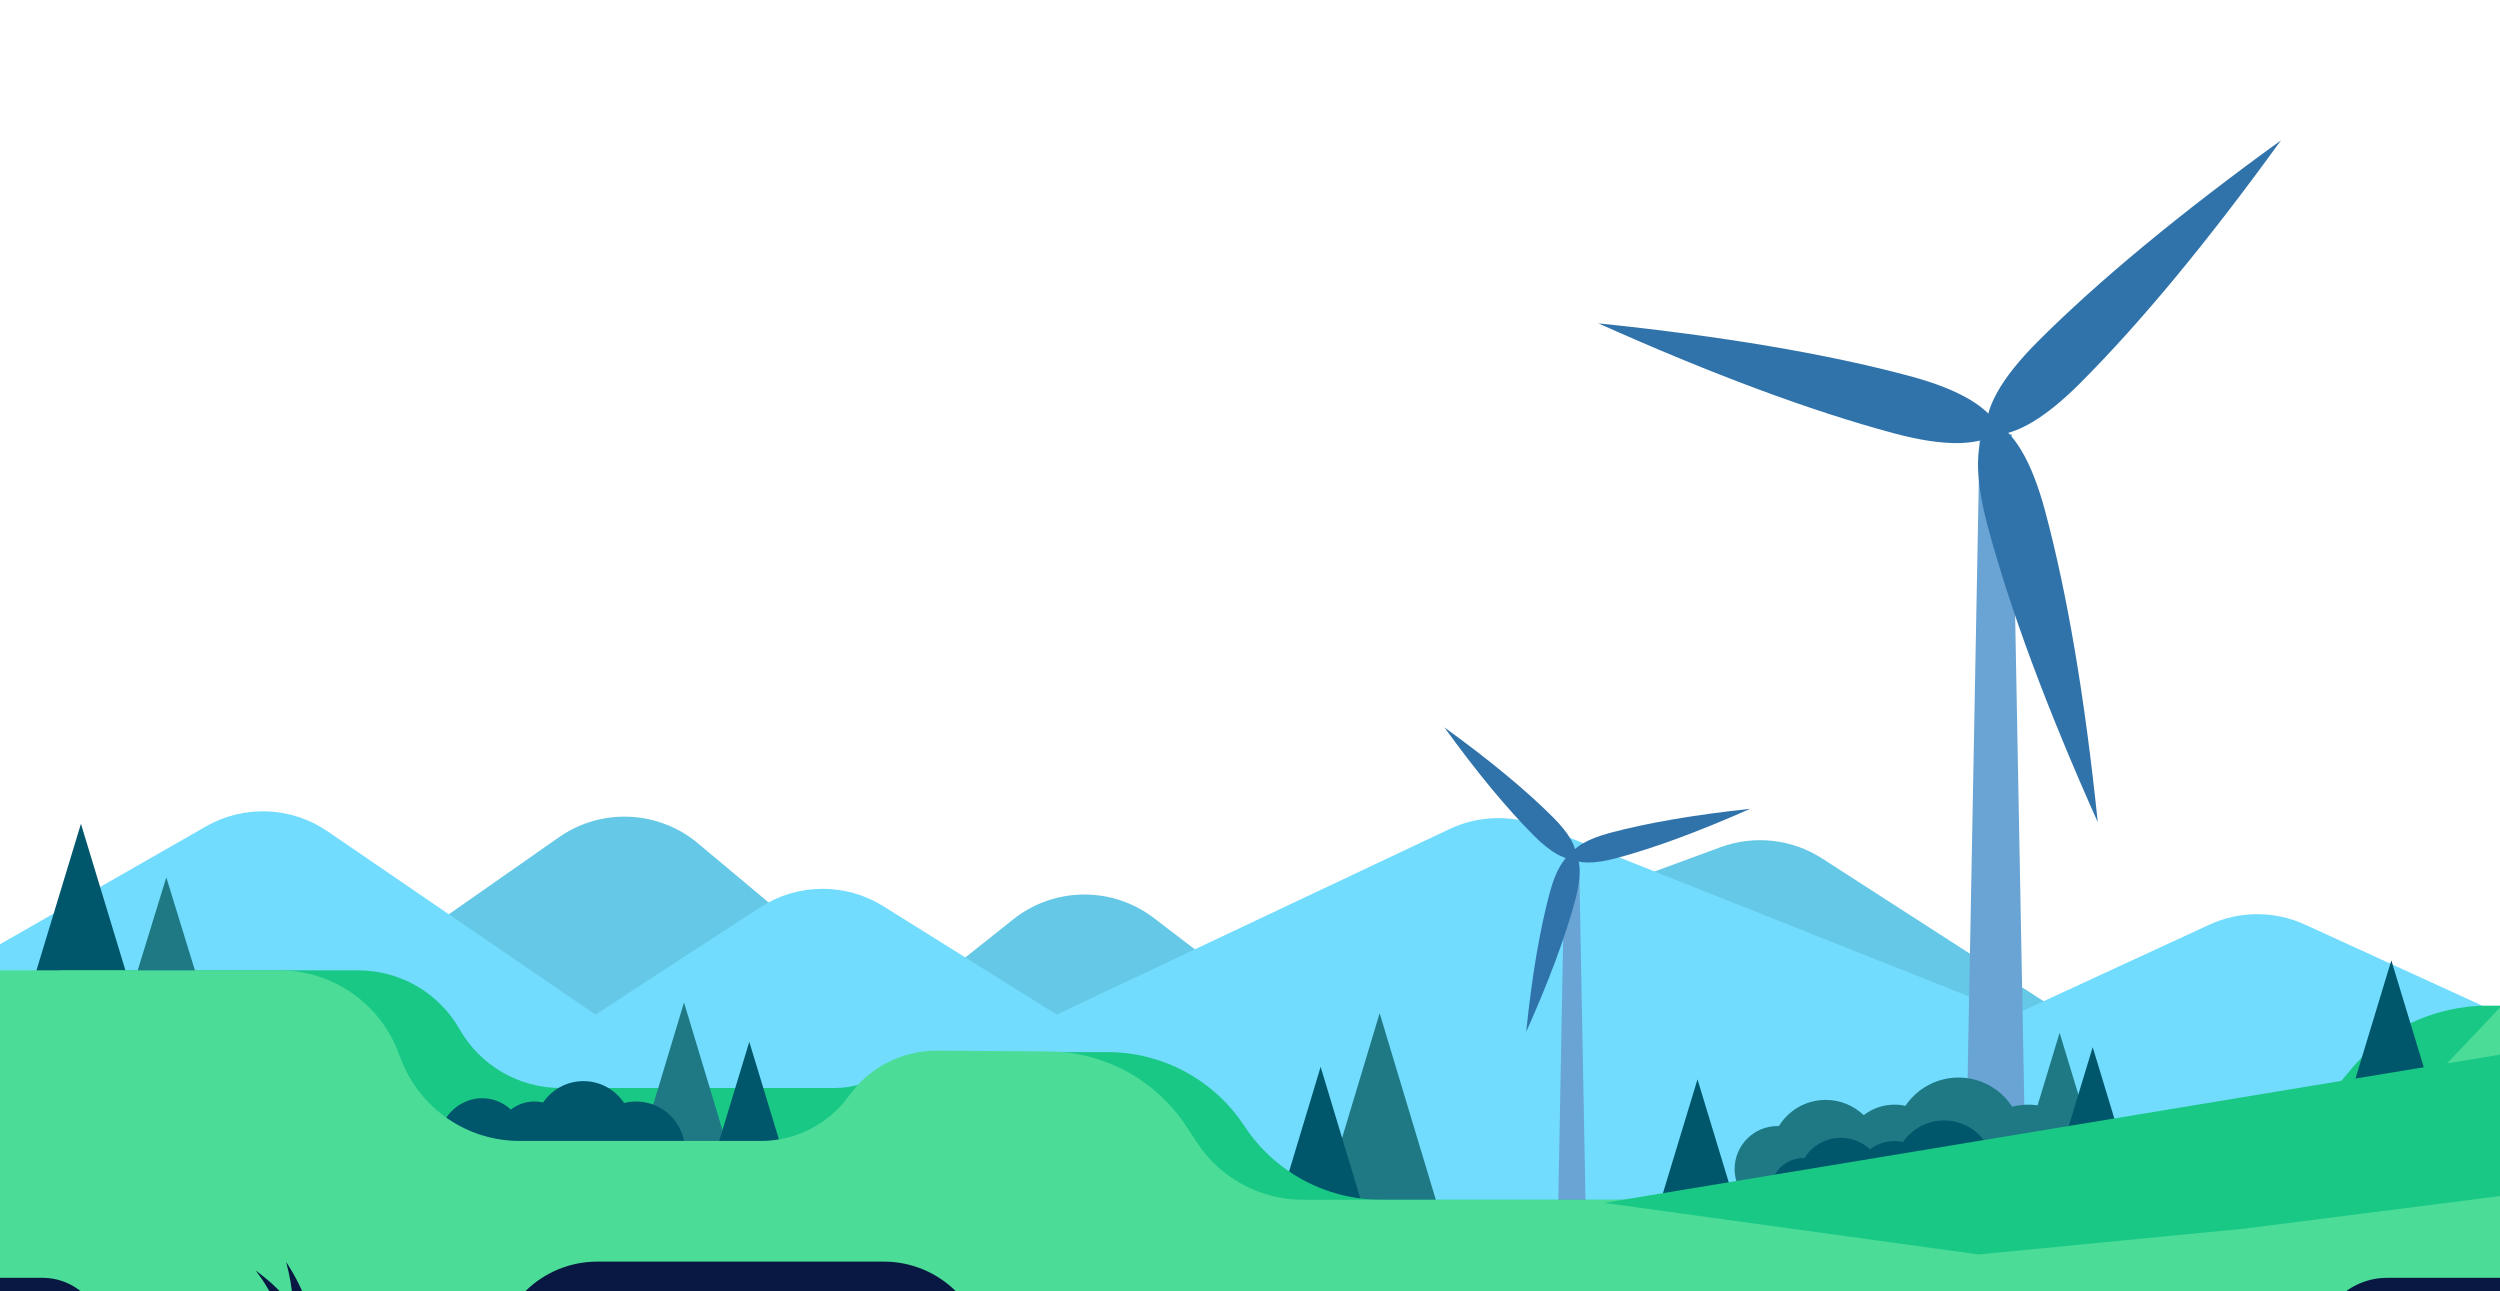
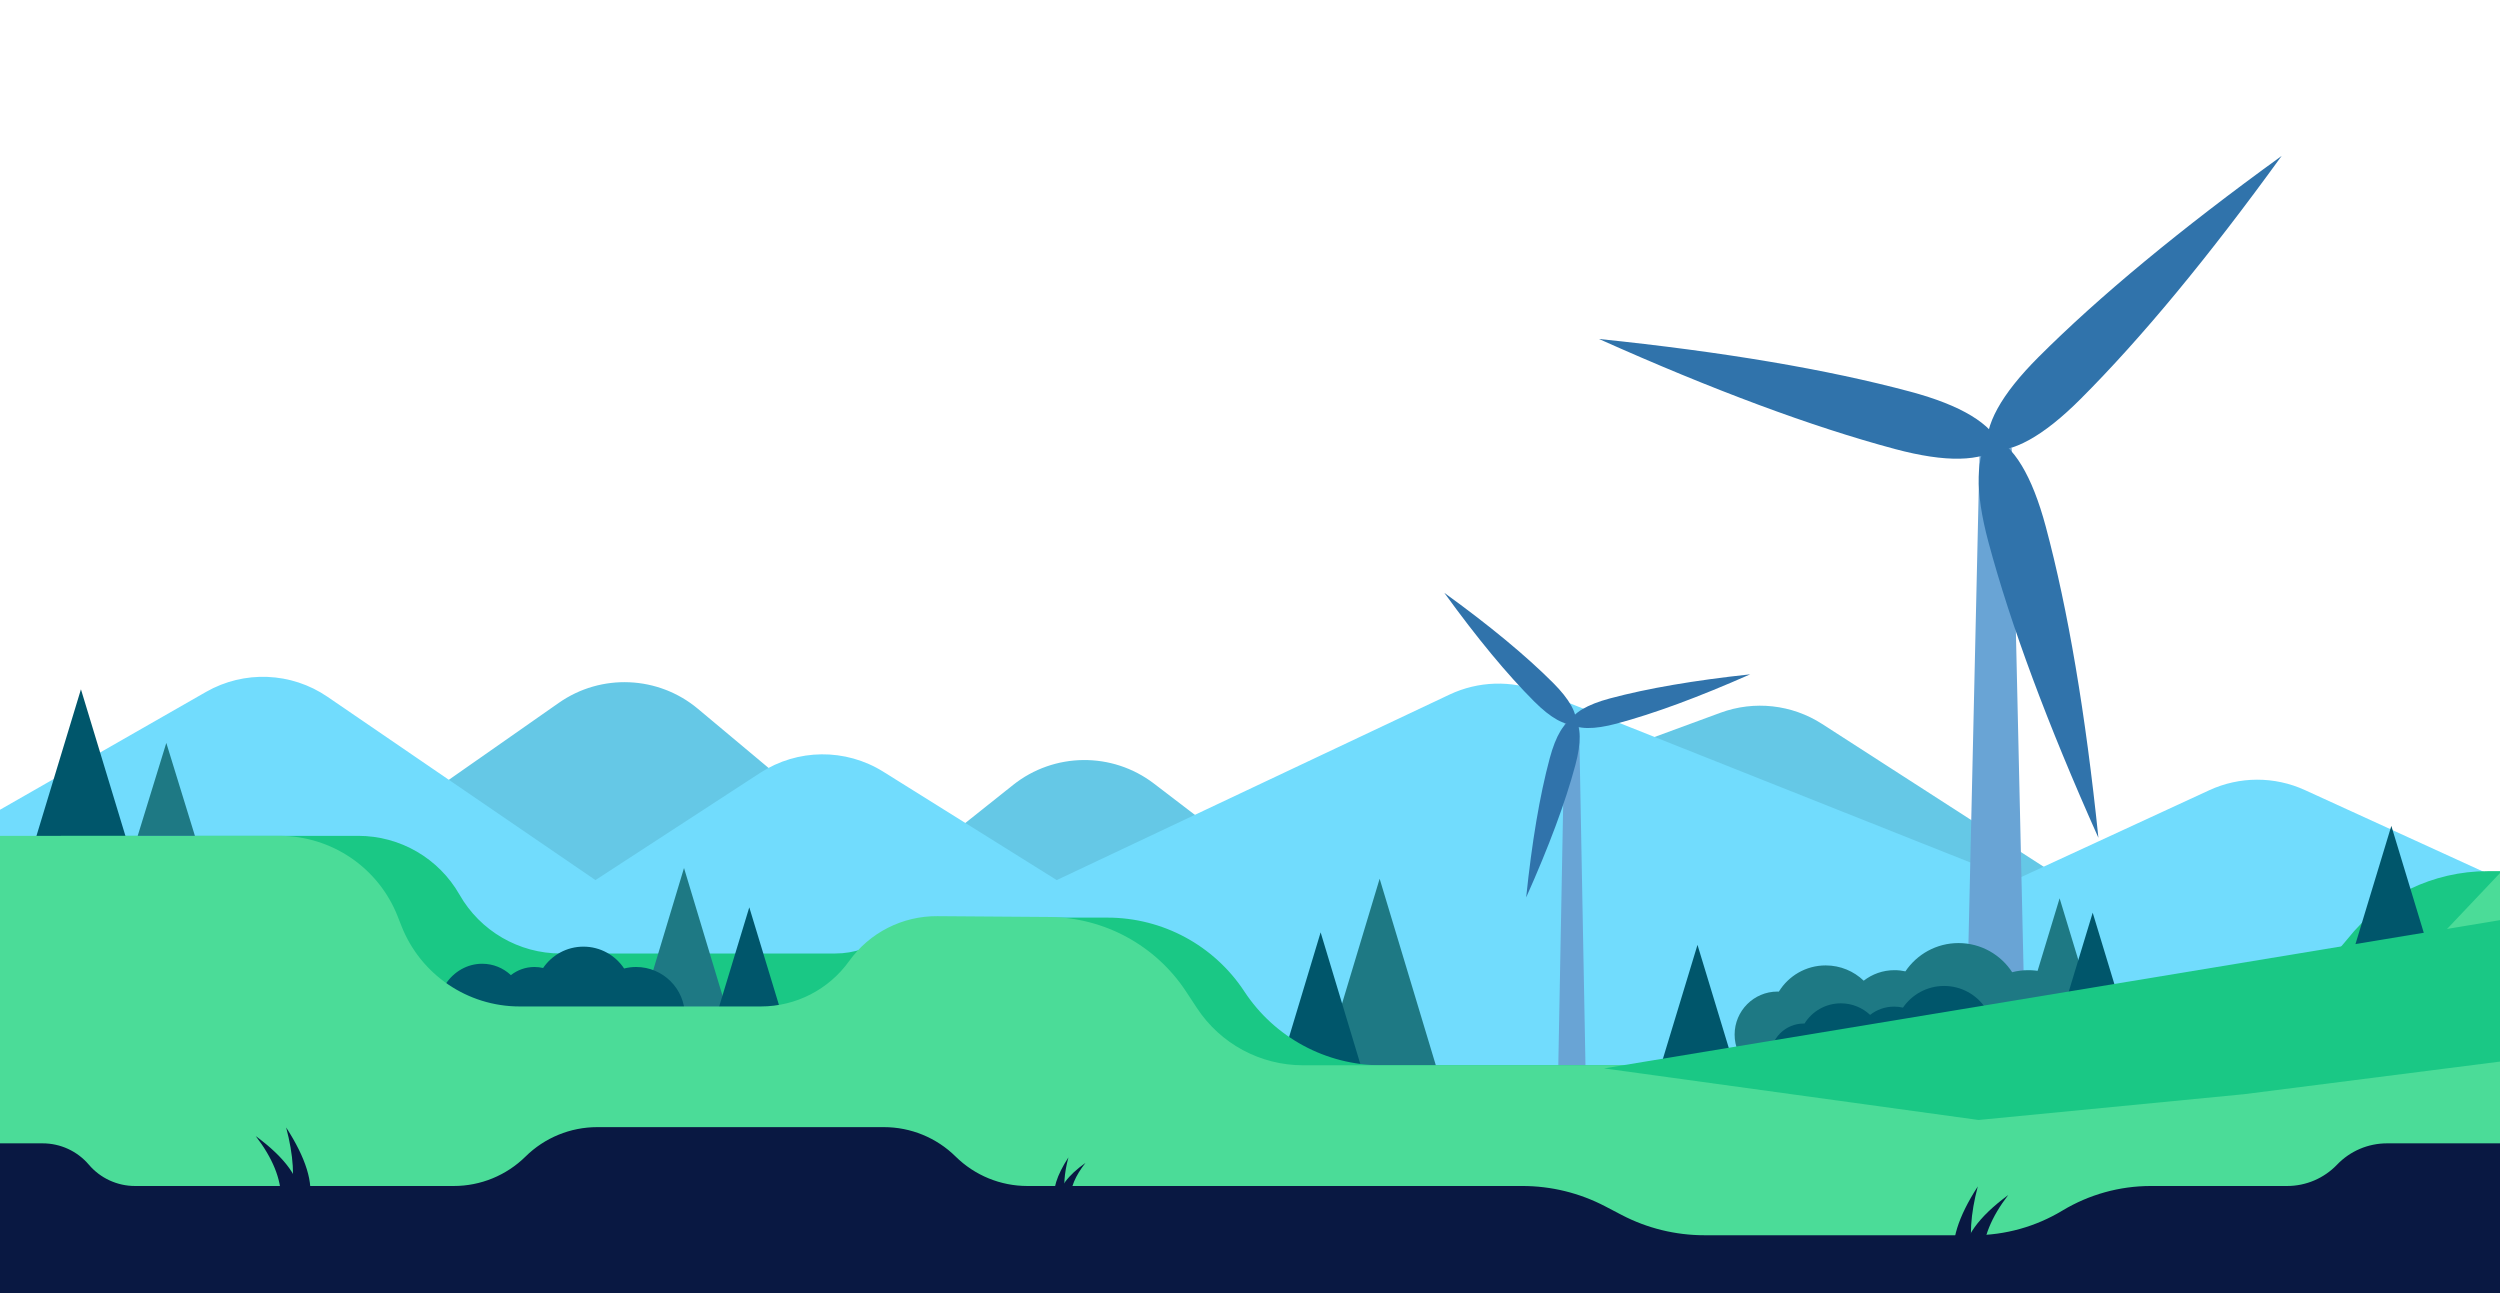
- <svg xmlns="http://www.w3.org/2000/svg" width="1399" height="722" viewBox="0 0 1399 722">
-   <g fill="none" fill-rule="evenodd" transform="translate(0 66)">
-     <path fill="#65C8E6" fill-rule="nonzero" d="M230.164,460.335 L312.719,402.575 C336.447,385.973 368.374,387.35 390.581,405.934 L502.637,499.707 L566.915,448.527 C589.9,430.225 622.404,429.903 645.747,447.747 L713.723,499.707 L962.797,408.1 C981.679,401.156 1002.729,403.48 1019.637,414.376 L1152.05,499.707 L1374.982,499.707 L1374.982,656 L230.164,656 L230.164,460.335 Z" />
-     <path fill="#71DCFD" fill-rule="nonzero" d="M0,462.394 L115.284,396.455 C136.6,384.264 163.016,385.326 183.282,399.19 L333.208,501.754 L425.388,441.753 C446.278,428.156 473.166,427.907 494.304,441.115 L591.345,501.754 L811.141,397.948 C827.196,390.366 845.681,389.784 862.182,396.343 L1127.375,501.754 L1236.3,451.475 C1253.266,443.643 1272.809,443.607 1289.804,451.377 L1400,501.754 L1400,658 L0,658 L0,462.394 Z" />
-     <polygon fill="#69A4D5" fill-rule="nonzero" points="1107.834 177 1125.761 177 1134.811 659 1098.785 659" />
-     <g class="turbine-big" fill="#3073AB" fill-rule="nonzero" transform="translate(889.635)">
+ <svg xmlns="http://www.w3.org/2000/svg" width="1400" height="724" viewBox="0 0 1399 722">
+   <g fill="none" transform="translate(0 74)">
+     <path fill="#65C8E6" d="M230.164,376.335 L312.719,318.575 C336.447,301.973 368.374,303.35 390.581,321.934 L502.637,415.707 L566.915,364.527 C589.9,346.225 622.404,345.903 645.747,363.747 L713.723,415.707 L962.797,324.1 C981.679,317.156 1002.729,319.48 1019.637,330.376 L1152.05,415.707 L1374.982,415.707 L1374.982,572 L230.164,572 L230.164,376.335 Z" />
+     <path fill="#71DCFD" d="M0,378.394 L115.284,312.455 C136.6,300.264 163.016,301.326 183.282,315.19 L333.208,417.754 L425.388,357.753 C446.278,344.156 473.166,343.907 494.304,357.115 L591.345,417.754 L811.141,313.948 C827.196,306.366 845.681,305.784 862.182,312.343 L1127.375,417.754 L1236.3,367.475 C1253.266,359.643 1272.809,359.607 1289.804,367.377 L1400,417.754 L1400,574 L0,574 L0,378.394 Z" />
+     <polygon fill="#69A4D5" points="1107.834 176 1125.761 176 1134.811 575 1098.785 575" />
+     <g class="turbine-big" fill="#3073AB" transform="translate(890)">
      <g>
        <path d="M117.357,28.57 C128.433,37.138 133.971,56.224 133.971,85.827 C133.971,133.92 128.433,192.53 117.357,261.659 C106.28,192.53 100.742,133.92 100.742,85.827 C100.742,56.224 106.28,37.138 117.357,28.57 Z" transform="rotate(105 117.357 145.114)" />
        <path d="M254.106,164.981 C265.183,173.549 270.721,192.635 270.721,222.238 C270.721,270.331 265.183,328.941 254.106,398.07 C243.03,328.941 237.492,270.331 237.492,222.238 C237.492,192.635 243.03,173.549 254.106,164.981 Z" transform="rotate(-15 254.106 281.526)" />
        <path d="M304.397,-21.617 C315.473,-13.049 321.011,6.037 321.011,35.64 C321.011,83.733 315.473,142.343 304.397,211.472 C293.321,142.343 287.783,83.733 287.783,35.64 C287.783,6.037 293.321,-13.049 304.397,-21.617 Z" transform="rotate(-135 304.397 94.927)" />
      </g>
    </g>
-     <polygon fill="#69A4D5" fill-rule="nonzero" points="875.644 412 883.612 412 887.634 627 871.623 627" />
-     <g class="turbine-small" fill="#3073AB" fill-rule="nonzero" transform="translate(802.573 335)">
+     <polygon fill="#69A4D5" points="875.644 328 883.612 328 887.634 543 871.623 543" />
+     <g class="turbine-small" fill="#3073AB" transform="translate(802.573 251)">
      <g>
        <path d="M42.504,-9.244 C47.45,-5.414 49.924,3.116 49.924,16.346 C49.924,37.84 47.45,64.035 42.504,94.93 C37.557,64.035 35.084,37.84 35.084,16.346 C35.084,3.116 37.557,-5.414 42.504,-9.244 Z" transform="rotate(135 42.504 42.843)" />
        <path d="M64.95,74.07 C69.896,77.899 72.37,86.429 72.37,99.66 C72.37,121.154 69.896,147.348 64.95,178.244 C60.003,147.348 57.53,121.154 57.53,99.66 C57.53,86.429 60.003,77.899 64.95,74.07 Z" transform="rotate(15 64.95 126.157)" />
        <path d="M126.098,12.684 C130.959,16.545 133.39,25.147 133.39,38.488 C133.39,60.162 130.959,86.576 126.098,117.731 C121.237,86.576 118.806,60.162 118.806,38.488 C118.806,25.147 121.237,16.545 126.098,12.684 Z" transform="rotate(-105 126.098 65.207)" />
      </g>
    </g>
-     <polygon fill="#1E7984" fill-rule="nonzero" points="739.528 609 804.575 609 772.051 501" />
-     <polygon fill="#00566B" fill-rule="nonzero" points="715.511 609 762.545 609 739.028 531" />
-     <polygon fill="#1E7984" fill-rule="nonzero" points="1133.81 573.731 1171.313 573.731 1152.561 511.946" />
-     <polygon fill="#00566B" fill-rule="nonzero" points="18.537 483.163 72.051 483.163 45.294 395" />
-     <path fill="#1AC885" fill-rule="nonzero" d="M34.024,477 L200.476,477 C223.914,477 245.549,489.567 257.147,509.919 C268.746,530.271 290.381,542.838 313.819,542.838 L467.413,542.838 C478.01,542.838 488.304,539.305 496.664,532.798 C505.024,526.291 515.318,522.758 525.915,522.758 L619.719,522.758 C650.59,522.758 679.386,538.288 696.328,564.074 C713.27,589.861 742.067,605.391 772.937,605.391 L1068.666,605.391 C1080.205,605.391 1090.817,599.072 1096.308,588.931 C1101.8,578.79 1112.412,572.472 1123.951,572.472 L1235.347,572.472 C1265.889,572.472 1294.759,558.536 1313.743,534.629 C1332.748,510.694 1361.618,496.758 1392.16,496.758 L1400,496.758 L1400,734 L34.024,734 L34.024,477 Z" />
-     <path fill="#1E7984" fill-rule="nonzero" d="M995.456,564.149 C1000.883,555.36 1010.588,549.505 1021.658,549.505 C1029.911,549.505 1037.405,552.759 1042.934,558.057 C1047.692,554.363 1053.663,552.165 1060.147,552.165 C1062.249,552.165 1064.298,552.396 1066.268,552.834 C1072.708,543.281 1083.613,537 1095.982,537 C1108.553,537 1119.612,543.488 1126.008,553.306 C1128.882,552.561 1131.896,552.165 1135.002,552.165 C1154.793,552.165 1170.836,568.246 1170.836,588.083 C1170.836,607.919 1154.793,624 1135.002,624 C1122.431,624 1111.371,617.512 1104.976,607.694 C1102.102,608.439 1099.088,608.835 1095.982,608.835 C1088.876,608.835 1082.254,606.762 1076.683,603.187 C1072.042,606.572 1066.327,608.569 1060.147,608.569 C1053.663,608.569 1047.692,606.371 1042.934,602.677 C1037.405,607.975 1029.911,611.229 1021.658,611.229 C1016.836,611.229 1012.274,610.119 1008.211,608.138 C1004.364,610.761 999.719,612.294 994.716,612.294 C981.449,612.294 970.693,601.513 970.693,588.216 C970.693,574.918 981.449,564.138 994.716,564.138 C994.963,564.138 995.21,564.141 995.456,564.149 Z" />
-     <path fill="#00566B" fill-rule="nonzero" d="M1009.818,582.023 C1014.023,575.241 1021.554,570.722 1030.145,570.722 C1036.479,570.722 1042.238,573.179 1046.511,577.189 C1050.212,574.29 1054.88,572.561 1059.954,572.561 C1061.657,572.561 1063.314,572.756 1064.905,573.124 C1069.914,565.805 1078.352,561 1087.916,561 C1097.604,561 1106.137,565.931 1111.121,573.411 C1113.317,572.856 1115.618,572.561 1117.988,572.561 C1133.358,572.561 1145.818,584.971 1145.818,600.28 C1145.818,615.59 1133.358,628 1117.988,628 C1108.3,628 1099.767,623.069 1094.783,615.589 C1092.587,616.144 1090.286,616.439 1087.916,616.439 C1082.261,616.439 1077,614.76 1072.609,611.874 C1069.043,614.417 1064.674,615.914 1059.954,615.914 C1055.018,615.914 1050.467,614.278 1046.816,611.52 C1042.514,615.702 1036.631,618.278 1030.145,618.278 C1026.535,618.278 1023.112,617.48 1020.044,616.052 C1017.029,618.119 1013.375,619.329 1009.437,619.329 C999.093,619.329 990.708,610.977 990.708,600.675 C990.708,590.372 999.093,582.02 1009.437,582.02 C1009.564,582.02 1009.691,582.021 1009.818,582.023 Z" />
-     <polygon fill="#1E7984" fill-rule="nonzero" points="359.257 573 406.29 573 382.773 495" />
-     <polygon fill="#00566B" fill-rule="nonzero" points="402.287 573 436.312 573 419.3 517" />
-     <polygon fill="#00566B" fill-rule="nonzero" points="1149.821 590.028 1192.328 590.028 1171.074 520" />
-     <polygon fill="#00566B" fill-rule="nonzero" points="928.663 608.028 971.17 608.028 949.917 538" />
-     <path fill="#00566B" fill-rule="nonzero" d="M269.839,548.576 C276.051,548.576 281.698,550.997 285.889,554.947 C289.518,552.092 294.096,550.388 299.071,550.388 C300.741,550.388 302.366,550.58 303.926,550.943 C308.839,543.734 317.113,539 326.492,539 C335.993,539 344.36,543.858 349.248,551.226 C351.402,550.679 353.658,550.388 355.982,550.388 C371.055,550.388 383.274,562.613 383.274,577.694 C383.274,592.775 371.055,605 355.982,605 C346.481,605 338.114,600.142 333.226,592.774 C331.072,593.321 328.816,593.612 326.492,593.612 C320.947,593.612 315.788,591.957 311.481,589.114 C307.984,591.62 303.7,593.094 299.071,593.094 C294.231,593.094 289.768,591.482 286.188,588.766 C281.968,592.885 276.2,595.424 269.839,595.424 C266.299,595.424 262.942,594.637 259.934,593.23 C256.977,595.267 253.393,596.459 249.532,596.459 C239.388,596.459 231.165,588.231 231.165,578.082 C231.165,567.933 239.388,559.706 249.532,559.706 C254.029,553.029 261.414,548.576 269.839,548.576 Z" />
-     <path fill="#4BDC98" fill-rule="nonzero" d="M-4.54747351e-13,477 L156.399,477 C185.597,477 211.822,494.849 222.514,521.999 L224.67,527.473 C235.362,554.622 261.588,572.472 290.785,572.472 L425.764,572.472 C445.366,572.472 463.763,563.021 475.17,547.092 C486.565,531.179 504.993,521.798 524.574,521.941 L587.002,522.397 C617.927,522.622 646.698,538.258 663.697,564.074 L669.847,573.416 C682.988,593.375 705.294,605.391 729.203,605.391 L1206.043,605.391 C1219.168,605.391 1231.553,599.312 1239.575,588.931 C1247.598,578.551 1259.982,572.472 1273.108,572.472 L1297.734,572.472 C1317.262,572.472 1335.93,564.44 1349.35,550.263 L1400,496.758 L1400,734 L-4.54747351e-13,734 L-4.54747351e-13,477 Z" />
-     <polygon fill="#00566B" fill-rule="nonzero" points="1306.934 574.434 1369.454 574.434 1338.194 471.432" />
-     <polygon fill="#1E7984" fill-rule="nonzero" points="77.055 477 109.078 477 93.066 425" />
-     <path fill="#091842" fill-rule="nonzero" d="M1118.386,678 C1121.997,679.957 1123.803,684.316 1123.803,691.077 C1123.803,702.061 1115.463,713.702 1098.785,726 C1108.242,713.702 1112.97,702.061 1112.97,691.077 C1112.97,684.316 1114.776,679.957 1118.386,678 Z" transform="rotate(-180 1111.294 702)" />
-     <path fill="#091842" fill-rule="nonzero" d="M1107.422,675 C1111.004,676.963 1112.795,681.335 1112.795,688.117 C1112.795,699.135 1105.456,711.763 1090.779,726 C1098.293,711.763 1102.05,699.135 1102.05,688.117 C1102.05,681.335 1103.841,676.963 1107.422,675 Z" transform="rotate(167 1101.787 700.5)" />
-     <path fill="#091842" fill-rule="nonzero" d="M162.704,645 C166.315,646.957 168.12,651.316 168.12,658.077 C168.12,669.061 159.781,680.702 143.102,693 C152.559,680.702 157.288,669.061 157.288,658.077 C157.288,651.316 159.093,646.957 162.704,645 Z" transform="matrix(1 0 0 -1 0 1338)" />
-     <path fill="#091842" fill-rule="nonzero" d="M170.753,642 C174.335,643.963 176.126,648.335 176.126,655.117 C176.126,666.135 168.787,678.763 154.11,693 C161.624,678.763 165.381,666.135 165.381,655.117 C165.381,648.335 167.172,643.963 170.753,642 Z" transform="scale(1 -1) rotate(-13 -5693.454 0)" />
-     <path fill="#091842" fill-rule="nonzero" d="M604.184,660 C606.351,661.141 607.434,663.684 607.434,667.628 C607.434,674.036 602.43,680.826 592.423,688 C598.097,680.826 600.934,674.036 600.934,667.628 C600.934,663.684 602.018,661.141 604.184,660 Z" transform="rotate(-180 599.929 674)" />
-     <path fill="#091842" fill-rule="nonzero" d="M598.255,658 C600.371,659.155 601.43,661.727 601.43,665.716 C601.43,672.197 597.093,679.625 588.42,688 C592.86,679.625 595.08,672.197 595.08,665.716 C595.08,661.727 596.139,659.155 598.255,658 Z" transform="rotate(167 594.925 673)" />
-     <path fill="#091842" fill-rule="nonzero" d="M49.713,661.007 C56.161,668.578 65.603,672.939 75.545,672.939 L253.948,672.939 C268.97,672.939 283.387,667.023 294.082,656.47 C304.776,645.916 319.194,640 334.215,640 L494.644,640 C509.665,640 524.083,645.916 534.777,656.47 C545.472,667.023 559.89,672.939 574.911,672.939 L851.92,672.939 C868.064,672.939 883.968,676.847 898.275,684.328 L907.423,689.112 C921.73,696.594 937.634,700.501 953.778,700.501 L1104.575,700.501 C1122.024,700.501 1139.143,695.737 1154.086,686.72 C1169.029,677.704 1186.148,672.939 1203.598,672.939 L1279.883,672.939 C1290.431,672.939 1300.521,668.629 1307.815,661.007 C1315.11,653.385 1325.2,649.075 1335.747,649.075 L1400,649.075 L1400,734 L-2.27373675e-13,734 L-2.27373675e-13,649.075 L23.882,649.075 C33.824,649.075 43.266,653.437 49.713,661.007 Z" />
-     <polygon fill="#1AC885" fill-rule="nonzero" points="897.641 607.133 1107.181 636 1255.82 621.567 1400 603.197 1400 524" />
+     <polygon fill="#1E7984" points="739.528 525 804.575 525 772.051 417" />
+     <polygon fill="#00566B" points="715.511 525 762.545 525 739.028 447" />
+     <polygon fill="#1E7984" points="1133.81 489.731 1171.313 489.731 1152.561 427.946" />
+     <polygon fill="#00566B" points="18.537 399.163 72.051 399.163 45.294 311" />
+     <path fill="#1AC885" d="M34.024,393 L200.476,393 C223.914,393 245.549,405.567 257.147,425.919 C268.746,446.271 290.381,458.838 313.819,458.838 L467.413,458.838 C478.01,458.838 488.304,455.305 496.664,448.798 C505.024,442.291 515.318,438.758 525.915,438.758 L619.719,438.758 C650.59,438.758 679.386,454.288 696.328,480.074 C713.27,505.861 742.067,521.391 772.937,521.391 L1068.666,521.391 C1080.205,521.391 1090.817,515.072 1096.308,504.931 C1101.8,494.79 1112.412,488.472 1123.951,488.472 L1235.347,488.472 C1265.889,488.472 1294.759,474.536 1313.743,450.629 C1332.748,426.694 1361.618,412.758 1392.16,412.758 L1400,412.758 L1400,650 L34.024,650 L34.024,393 Z" />
+     <path fill="#1E7984" d="M995.456,480.149 C1000.883,471.36 1010.588,465.505 1021.658,465.505 C1029.911,465.505 1037.405,468.759 1042.934,474.057 C1047.692,470.363 1053.663,468.165 1060.147,468.165 C1062.249,468.165 1064.298,468.396 1066.268,468.834 C1072.708,459.281 1083.613,453 1095.982,453 C1108.553,453 1119.612,459.488 1126.008,469.306 C1128.882,468.561 1131.896,468.165 1135.002,468.165 C1154.793,468.165 1170.836,484.246 1170.836,504.083 C1170.836,523.919 1154.793,540 1135.002,540 C1122.431,540 1111.371,533.512 1104.976,523.694 C1102.102,524.439 1099.088,524.835 1095.982,524.835 C1088.876,524.835 1082.254,522.762 1076.683,519.187 C1072.042,522.572 1066.327,524.569 1060.147,524.569 C1053.663,524.569 1047.692,522.371 1042.934,518.677 C1037.405,523.975 1029.911,527.229 1021.658,527.229 C1016.836,527.229 1012.274,526.119 1008.211,524.138 C1004.364,526.761 999.719,528.294 994.716,528.294 C981.449,528.294 970.693,517.513 970.693,504.216 C970.693,490.918 981.449,480.138 994.716,480.138 C994.963,480.138 995.21,480.141 995.456,480.149 Z" />
+     <path fill="#00566B" d="M1009.818,498.023 C1014.023,491.241 1021.554,486.722 1030.145,486.722 C1036.479,486.722 1042.238,489.179 1046.511,493.189 C1050.212,490.29 1054.88,488.561 1059.954,488.561 C1061.657,488.561 1063.314,488.756 1064.905,489.124 C1069.914,481.805 1078.352,477 1087.916,477 C1097.604,477 1106.137,481.931 1111.121,489.411 C1113.317,488.856 1115.618,488.561 1117.988,488.561 C1133.358,488.561 1145.818,500.971 1145.818,516.28 C1145.818,531.59 1133.358,544 1117.988,544 C1108.3,544 1099.767,539.069 1094.783,531.589 C1092.587,532.144 1090.286,532.439 1087.916,532.439 C1082.261,532.439 1077,530.76 1072.609,527.874 C1069.043,530.417 1064.674,531.914 1059.954,531.914 C1055.018,531.914 1050.467,530.278 1046.816,527.52 C1042.514,531.702 1036.631,534.278 1030.145,534.278 C1026.535,534.278 1023.112,533.48 1020.044,532.052 C1017.029,534.119 1013.375,535.329 1009.437,535.329 C999.093,535.329 990.708,526.977 990.708,516.675 C990.708,506.372 999.093,498.02 1009.437,498.02 C1009.564,498.02 1009.691,498.021 1009.818,498.023 Z" />
+     <polygon fill="#1E7984" points="359.257 489 406.29 489 382.773 411" />
+     <polygon fill="#00566B" points="402.287 489 436.312 489 419.3 433" />
+     <polygon fill="#00566B" points="1149.821 506.028 1192.328 506.028 1171.074 436" />
+     <polygon fill="#00566B" points="928.663 524.028 971.17 524.028 949.917 454" />
+     <path fill="#00566B" d="M269.839,464.576 C276.051,464.576 281.698,466.997 285.889,470.947 C289.518,468.092 294.096,466.388 299.071,466.388 C300.741,466.388 302.366,466.58 303.926,466.943 C308.839,459.734 317.113,455 326.492,455 C335.993,455 344.36,459.858 349.248,467.226 C351.402,466.679 353.658,466.388 355.982,466.388 C371.055,466.388 383.274,478.613 383.274,493.694 C383.274,508.775 371.055,521 355.982,521 C346.481,521 338.114,516.142 333.226,508.774 C331.072,509.321 328.816,509.612 326.492,509.612 C320.947,509.612 315.788,507.957 311.481,505.114 C307.984,507.62 303.7,509.094 299.071,509.094 C294.231,509.094 289.768,507.482 286.188,504.766 C281.968,508.885 276.2,511.424 269.839,511.424 C266.299,511.424 262.942,510.637 259.934,509.23 C256.977,511.267 253.393,512.459 249.532,512.459 C239.388,512.459 231.165,504.231 231.165,494.082 C231.165,483.933 239.388,475.706 249.532,475.706 C254.029,469.029 261.414,464.576 269.839,464.576 Z" />
+     <path fill="#4BDC98" d="M-4.54747351e-13,393 L156.399,393 C185.597,393 211.822,410.849 222.514,437.999 L224.67,443.473 C235.362,470.622 261.588,488.472 290.785,488.472 L425.764,488.472 C445.366,488.472 463.763,479.021 475.17,463.092 C486.565,447.179 504.993,437.798 524.574,437.941 L587.002,438.397 C617.927,438.622 646.698,454.258 663.697,480.074 L669.847,489.416 C682.988,509.375 705.294,521.391 729.203,521.391 L1206.043,521.391 C1219.168,521.391 1231.553,515.312 1239.575,504.931 C1247.598,494.551 1259.982,488.472 1273.108,488.472 L1297.734,488.472 C1317.262,488.472 1335.93,480.44 1349.35,466.263 L1400,412.758 L1400,650 L-4.54747351e-13,650 L-4.54747351e-13,393 Z" />
+     <polygon fill="#00566B" points="1306.934 490.434 1369.454 490.434 1338.194 387.432" />
+     <polygon fill="#1E7984" points="77.055 393 109.078 393 93.066 341" />
+     <path fill="#091842" d="M1118.386,594 C1121.997,595.957 1123.803,600.316 1123.803,607.077 C1123.803,618.061 1115.463,629.702 1098.785,642 C1108.242,629.702 1112.97,618.061 1112.97,607.077 C1112.97,600.316 1114.776,595.957 1118.386,594 Z" transform="rotate(-180 1111.294 618)" />
+     <path fill="#091842" d="M1107.422,591 C1111.004,592.963 1112.795,597.335 1112.795,604.117 C1112.795,615.135 1105.456,627.763 1090.779,642 C1098.293,627.763 1102.05,615.135 1102.05,604.117 C1102.05,597.335 1103.841,592.963 1107.422,591 Z" transform="rotate(167 1101.787 616.5)" />
+     <path fill="#091842" d="M162.704,561 C166.315,562.957 168.12,567.316 168.12,574.077 C168.12,585.061 159.781,596.702 143.102,609 C152.559,596.702 157.288,585.061 157.288,574.077 C157.288,567.316 159.093,562.957 162.704,561 Z" transform="matrix(1 0 0 -1 0 1170)" />
+     <path fill="#091842" d="M170.753,558 C174.335,559.963 176.126,564.335 176.126,571.117 C176.126,582.135 168.787,594.763 154.11,609 C161.624,594.763 165.381,582.135 165.381,571.117 C165.381,564.335 167.172,559.963 170.753,558 Z" transform="scale(1 -1) rotate(-13 -4956.196 0)" />
+     <path fill="#091842" d="M604.184,576 C606.351,577.141 607.434,579.684 607.434,583.628 C607.434,590.036 602.43,596.826 592.423,604 C598.097,596.826 600.934,590.036 600.934,583.628 C600.934,579.684 602.018,577.141 604.184,576 Z" transform="rotate(-180 599.929 590)" />
+     <path fill="#091842" d="M598.255,574 C600.371,575.155 601.43,577.727 601.43,581.716 C601.43,588.197 597.093,595.625 588.42,604 C592.86,595.625 595.08,588.197 595.08,581.716 C595.08,577.727 596.139,575.155 598.255,574 Z" transform="rotate(167 594.925 589)" />
+     <path fill="#091842" d="M49.713,577.007 C56.161,584.578 65.603,588.939 75.545,588.939 L253.948,588.939 C268.97,588.939 283.387,583.023 294.082,572.47 C304.776,561.916 319.194,556 334.215,556 L494.644,556 C509.665,556 524.083,561.916 534.777,572.47 C545.472,583.023 559.89,588.939 574.911,588.939 L851.92,588.939 C868.064,588.939 883.968,592.847 898.275,600.328 L907.423,605.112 C921.73,612.594 937.634,616.501 953.778,616.501 L1104.575,616.501 C1122.024,616.501 1139.143,611.737 1154.086,602.72 C1169.029,593.704 1186.148,588.939 1203.598,588.939 L1279.883,588.939 C1290.431,588.939 1300.521,584.629 1307.815,577.007 C1315.11,569.385 1325.2,565.075 1335.747,565.075 L1400,565.075 L1400,650 L-2.27373675e-13,650 L-2.27373675e-13,565.075 L23.882,565.075 C33.824,565.075 43.266,569.437 49.713,577.007 Z" />
+     <polygon fill="#1AC885" points="897.641 523.133 1107.181 552 1255.82 537.567 1400 519.197 1400 440" />
  </g>
  <style>
	.turbine-small &gt; g {
		transform-origin: 78px 78px;
		animation: spin 50s linear infinite;
	}

	.turbine-big &gt; g {
		transform-origin: 225px 173px;
		animation: spin 80s linear infinite;
	}

	@keyframes spin {
		from { transform: rotate(0deg); }
		to { transform: rotate(360deg); }
	}
</style>
</svg>
